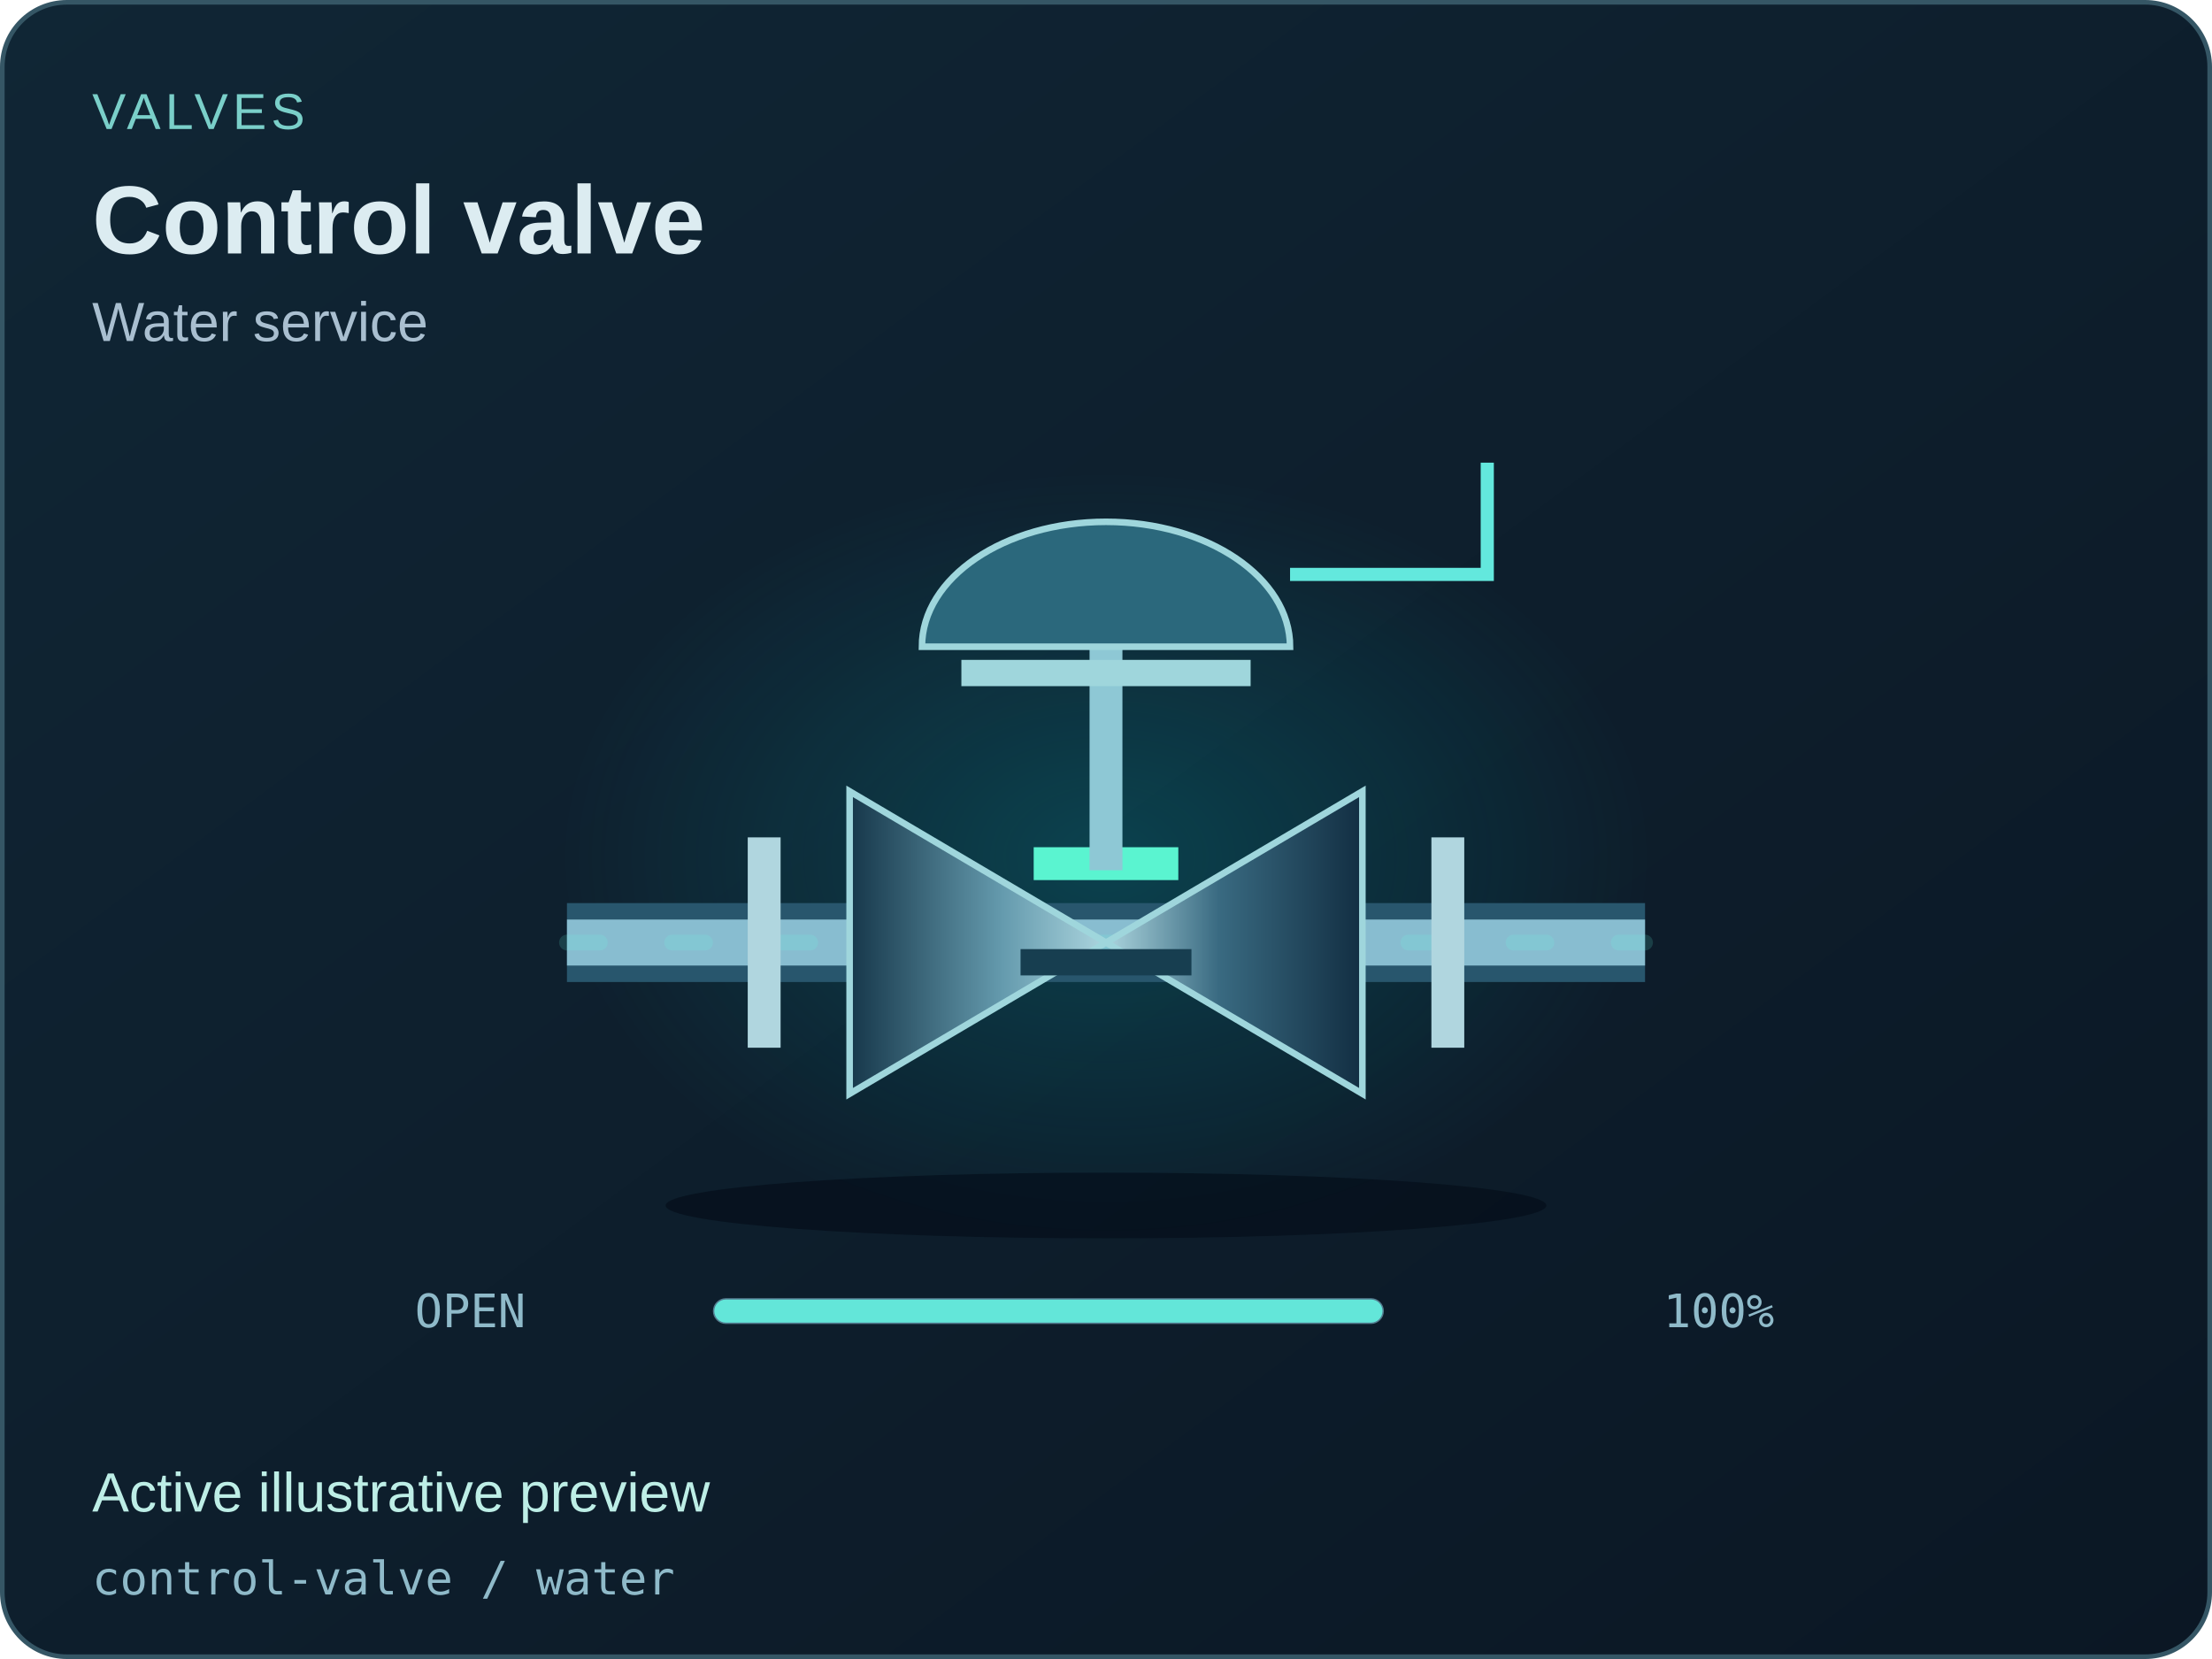
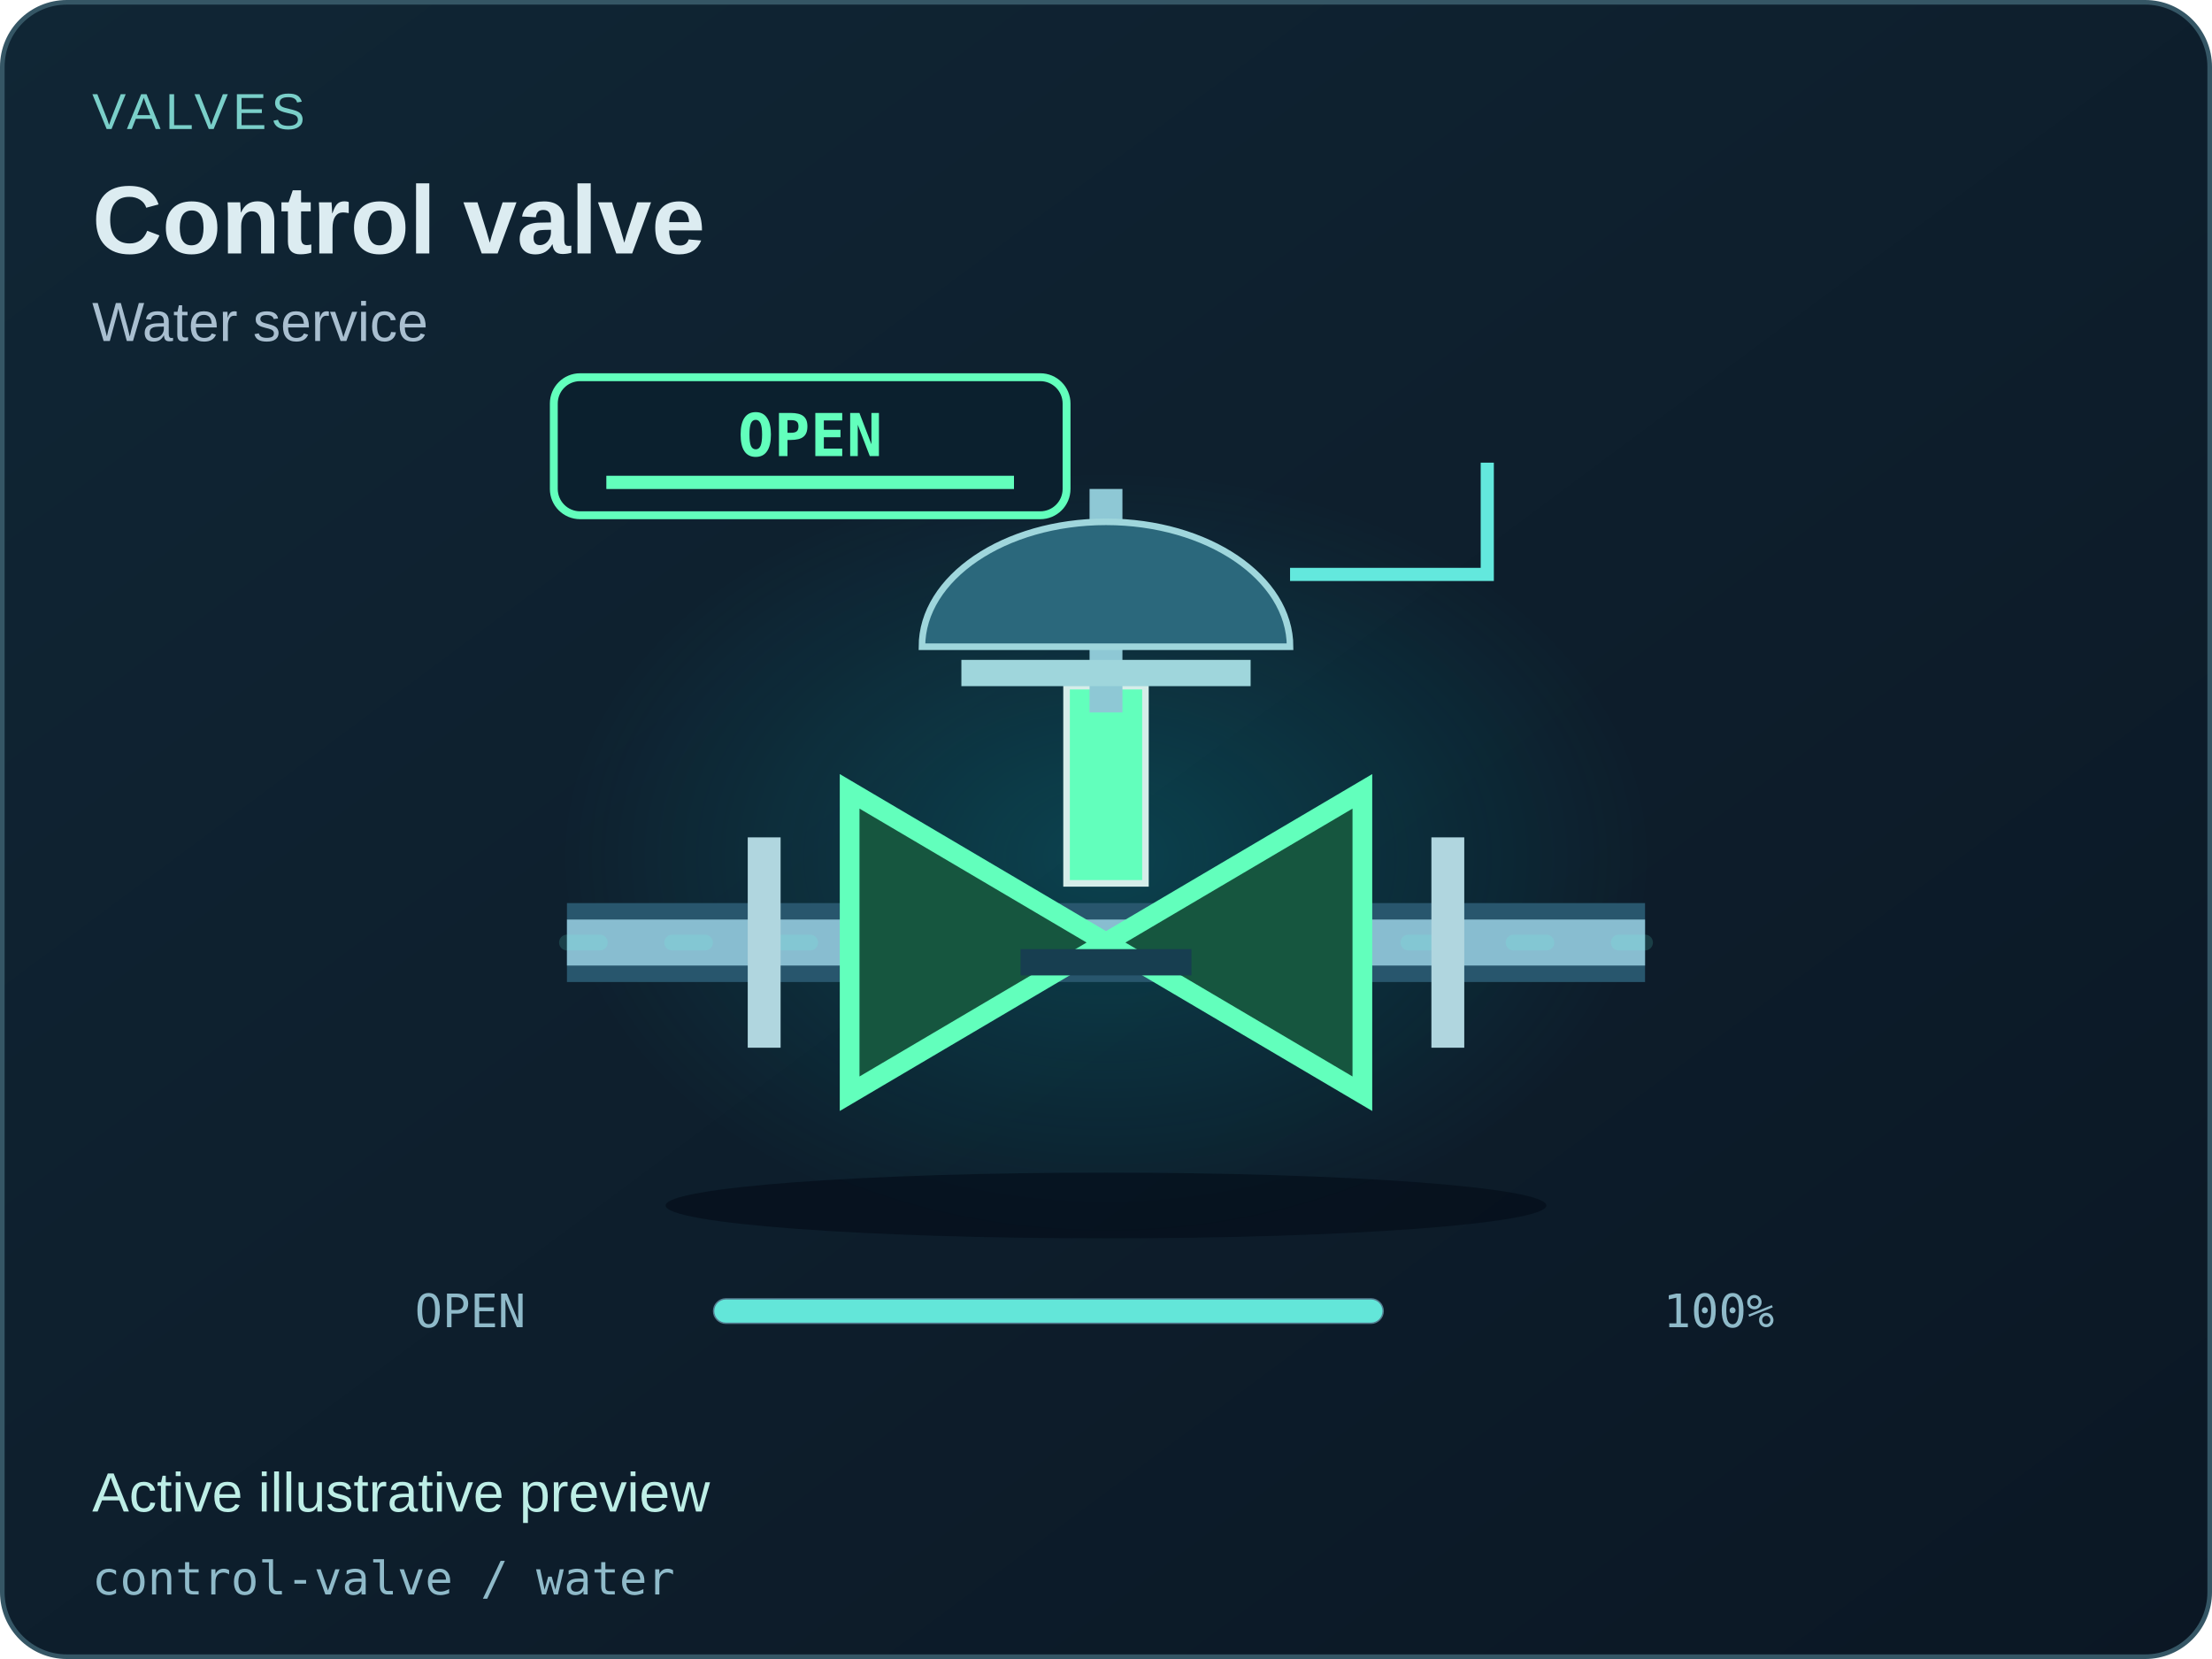
<svg xmlns="http://www.w3.org/2000/svg" width="480" height="360" viewBox="0 0 480 360" role="img" aria-labelledby="gallery-control-valve-water-active-title gallery-control-valve-water-active-desc">
  <style>:is(.twin-root.is-paused,.twin-document-hidden,html.motion-paused) .twin-equipment-art *,
:is(.twin-root.is-paused,.twin-document-hidden,html.motion-paused) .twin-equipment-art *::before,
:is(.twin-root.is-paused,.twin-document-hidden,html.motion-paused) .twin-equipment-art *::after{animation-play-state:paused!important;transition:none!important}
@media (prefers-reduced-motion:reduce){.twin-equipment-art *,.twin-equipment-art *::before,.twin-equipment-art *::after{animation:none!important;transition:none!important}}
.scada-component{display:inline-flex;position:relative;align-items:center;justify-content:center;width:210px;height:160px;max-width:100%;vertical-align:middle;isolation:isolate;color:#c4ebf1;--scada-accent:#62ffbc;--scada-activity-duration:2.4s}
.scada-component.scada-component-with-gauges{box-sizing:border-box;height:calc(136px + var(--scada-gauge-height,22px));padding-bottom:var(--scada-gauge-height,22px)}
.scada-component&gt;.scada-component-svg{display:block;width:100%;height:100%;overflow:visible;pointer-events:none}
.scada-component .scada-flow{stroke:#68ffe1;stroke-dasharray:5 11;stroke-linecap:round;opacity:.15;animation:scada-flow 1.4s linear infinite;animation-play-state:paused}
.scada-component :is(.scada-valve-disc,.scada-valve-stem,.scada-valve-lever,.scada-contact,.scada-needle){transform-box:view-box;transition:transform .45s ease,rx .45s ease,fill .3s ease}
+ .scada-component :is(.scada-valve-body,.scada-valve-disc,.scada-valve-handle){transition:transform .45s ease,rx .45s ease,fill .3s ease,stroke .3s ease}
+ .scada-component .scada-valve-position-tag text{font:700 9px ui-monospace,SFMono-Regular,Consolas,monospace;letter-spacing:.1px}
+ .scada-component .scada-valve-position-tag{pointer-events:none}
.scada-component[data-scada-host-state=false][data-flow=true] .scada-flow{opacity:var(--scada-flow-opacity,.95)}
.scada-component[data-scada-host-state=false][data-flow=true][data-running=true] .scada-flow{animation-play-state:running}
.scada-component[data-scada-host-state=false][data-running=false] *,.scada-component[data-scada-host-state=false][data-running=false] *::before,.scada-component[data-scada-host-state=false][data-running=false] *::after{animation-play-state:paused!important;transition:none!important}
html.motion-paused .scada-component *,html.motion-paused .scada-component *::before,html.motion-paused .scada-component *::after{animation-play-state:paused!important;transition:none!important}
@keyframes scada-flow{to{stroke-dashoffset:-32}}
@media (prefers-reduced-motion:reduce){.scada-component *,.scada-component *::before,.scada-component *::after{animation:none!important;transition:none!important}}

.gallery-label{font-family:Arial,sans-serif;fill:#dcecf1}
.gallery-code{font-family:monospace;fill:#8fbac9}
.gallery-symbol.scada-component{display:block;width:auto;height:auto;padding:0;max-width:none;overflow:visible}
.gallery-symbol&gt;.twin-equipment-art{display:block;width:auto;height:auto;max-width:none}
.gallery-symbol&gt;svg,.gallery-symbol&gt;.twin-equipment-art&gt;svg{display:block;width:280px!important;height:194px!important;max-width:none!important;max-height:none!important;overflow:visible}
.gallery-condition svg{width:24px;height:24px}
</style>
  <defs>
    <linearGradient id="gallery-control-valve-water-active-card" x2="1" y2="1">
      <stop offset="0" stop-color="#102635" />
      <stop offset="1" stop-color="#0b1724" />
    </linearGradient>
  </defs>
  <rect x="0.5" y="0.5" width="479" height="359" rx="14" fill="url(#gallery-control-valve-water-active-card)" stroke="#355665" />
  <text class="gallery-label" x="20" y="28" font-size="11" letter-spacing="1" style="fill:#7acfc9">VALVES</text>
  <text class="gallery-label" x="20" y="55" font-size="21" font-weight="600">Control valve</text>
  <text class="gallery-label" x="20" y="74" font-size="12" style="fill:#a9bfd0">Water service</text>
  <g transform="translate(100 79)">
-     <g class="scada-component scada-component-with-gauges gallery-symbol" data-scada-type="control-valve" data-scada-instance="scada-gallery-control-valve-water-active" data-scada-variant="water" data-scada-host-state="false" data-active="true" data-failed="false" data-running="true" data-status="normal" data-flow="true" data-damage="none" data-speed-zero="false" data-open="true" data-opening="100" style="--scada-level:55;--scada-load:60;--scada-flow-opacity:0.95;--scada-gauge-height:17px;--scada-activity-duration:2.2s;--activity-speed:2.2s;--buffer-fraction:0.55;--scada-level-offset:0px;--flame-scale:0.975" aria-hidden="true">
+     <g class="scada-component scada-component-with-gauges gallery-symbol" data-scada-type="control-valve" data-scada-instance="scada-gallery-control-valve-water-active" data-scada-variant="water" data-valve-position="open" data-scada-host-state="false" data-active="true" data-failed="false" data-running="true" data-status="normal" data-flow="true" data-damage="none" data-speed-zero="false" data-open="true" data-opening="100" style="--scada-level:55;--scada-load:60;--scada-flow-opacity:0.95;--scada-gauge-height:17px;--scada-activity-duration:2.2s;--activity-speed:2.2s;--buffer-fraction:0.55;--scada-level-offset:0px;--flame-scale:0.975" aria-hidden="true">
      <svg class="scada-component-svg" viewBox="0 0 180 136" aria-hidden="true" focusable="false" x="0" y="0" width="280" height="194" preserveAspectRatio="xMidYMid meet">
        <defs>
          <linearGradient id="scada-gallery-control-valve-water-active-steel">
            <stop stop-color="#16374a" />
            <stop offset=".3" stop-color="#659bae" />
            <stop offset=".5" stop-color="#acd5de" />
            <stop offset=".72" stop-color="#396a81" />
            <stop offset="1" stop-color="#122e42" />
          </linearGradient>
          <linearGradient id="scada-gallery-control-valve-water-active-glass" x2=".8" y2="1">
            <stop stop-color="#69eff1" stop-opacity=".18" />
            <stop offset="1" stop-color="#081827" stop-opacity=".65" />
          </linearGradient>
          <linearGradient id="scada-gallery-control-valve-water-active-liquid" x2="0" y2="1">
            <stop stop-color="#57ffd0" stop-opacity=".85" />
            <stop offset="1" stop-color="#087a92" stop-opacity=".55" />
          </linearGradient>
          <radialGradient id="scada-gallery-control-valve-water-active-glow">
            <stop stop-color="#00e5e9" stop-opacity=".18" />
            <stop offset="1" stop-color="#00e5e9" stop-opacity="0" />
          </radialGradient>
        </defs>
        <ellipse cx="90" cy="75" rx="83" ry="59" fill="url(#scada-gallery-control-valve-water-active-glow)" />
        <ellipse cx="90" cy="128" rx="67" ry="5" fill="#030d19" opacity=".65" />
        <g class="scada-drawing">
          <path d="M8 88H172" fill="none" stroke="#28566d" stroke-width="12" stroke-linejoin="round" />
          <path d="M8 88H172" fill="none" stroke="#88bdd0" stroke-width="7" stroke-linejoin="round" />
          <path class="scada-flow " d="M8 88H172" fill="none" stroke-width="2.4" />
          <path d="M38 72v32M142 72v32" stroke="#b0d6df" stroke-width="5" />
-           <path d="M51 65l39 23 39-23v46L90 88l-39 23Z" fill="url(#scada-gallery-control-valve-water-active-steel)" stroke="#9fd6dc" />
+           <path class="scada-valve-body" d="M51 65l39 23 39-23v46L90 88l-39 23Z" fill="#16563f" stroke="#62ffbc" stroke-width="3" />
          <path d="M77 91h26" stroke="#173e50" stroke-width="4" />
-           <path class="scada-valve-disc" d="M79 88h22" stroke="#5af4d0" stroke-width="5" style="transform:translateY(-12px)" />
-           <path class="scada-valve-stem" d="M90 89V43" stroke="#8ec8d5" stroke-width="5" style="transform:translateY(-12px)" />
+           <path class="scada-valve-disc" d="M84 73h12v30H84Z" fill="#62ffbc" stroke="#d5ede9" stroke-width="1" style="transform:translateY(-24px)" />
+           <path class="scada-valve-stem" d="M90 77V43" stroke="#8ec8d5" stroke-width="5" style="transform:translateY(-24px)" />
          <path d="M62 43a28 19 0 0 1 56 0Z" fill="#2b687c" stroke="#9fd6dc" />
          <path d="M68 47h44" stroke="#9fd6dc" stroke-width="4" />
          <path class="scada-signal" d="M118 32h30v-17" fill="none" stroke="#63e8dd" stroke-width="2" />
+         </g>
+         <g class="scada-valve-position-tag" data-valve-position="open">
+           <rect x="6" y="2" width="78" height="21" rx="4" fill="#0b202e" stroke="#62ffbc" stroke-width="1.2" />
+           <text x="45" y="14" text-anchor="middle" fill="#62ffbc">OPEN</text>
+           <path d="M14 18h62" stroke="#405b69" stroke-width="2" />
+           <path class="scada-valve-position-bar" d="M14 18h62" stroke="#62ffbc" stroke-width="2" />
        </g>
      </svg>
    </g>
  </g>
  <g data-scada-gauge="opening">
    <text class="gallery-code" x="90" y="288" font-size="10">OPEN</text>
    <rect x="155" y="282" width="145" height="5" rx="2.5" fill="#153c50" stroke="#537d90" stroke-width="0.6" />
    <rect x="155" y="282" width="145" height="5" rx="2.5" fill="#63e6d9" />
    <text class="gallery-code" x="385" y="288" font-size="10" text-anchor="end">100%</text>
  </g>
  <text class="gallery-label" x="20" y="328" font-size="12" style="fill:#bdeee6">Active illustrative preview</text>
  <text class="gallery-code" x="20" y="346" font-size="10">control-valve / water</text>
</svg>
